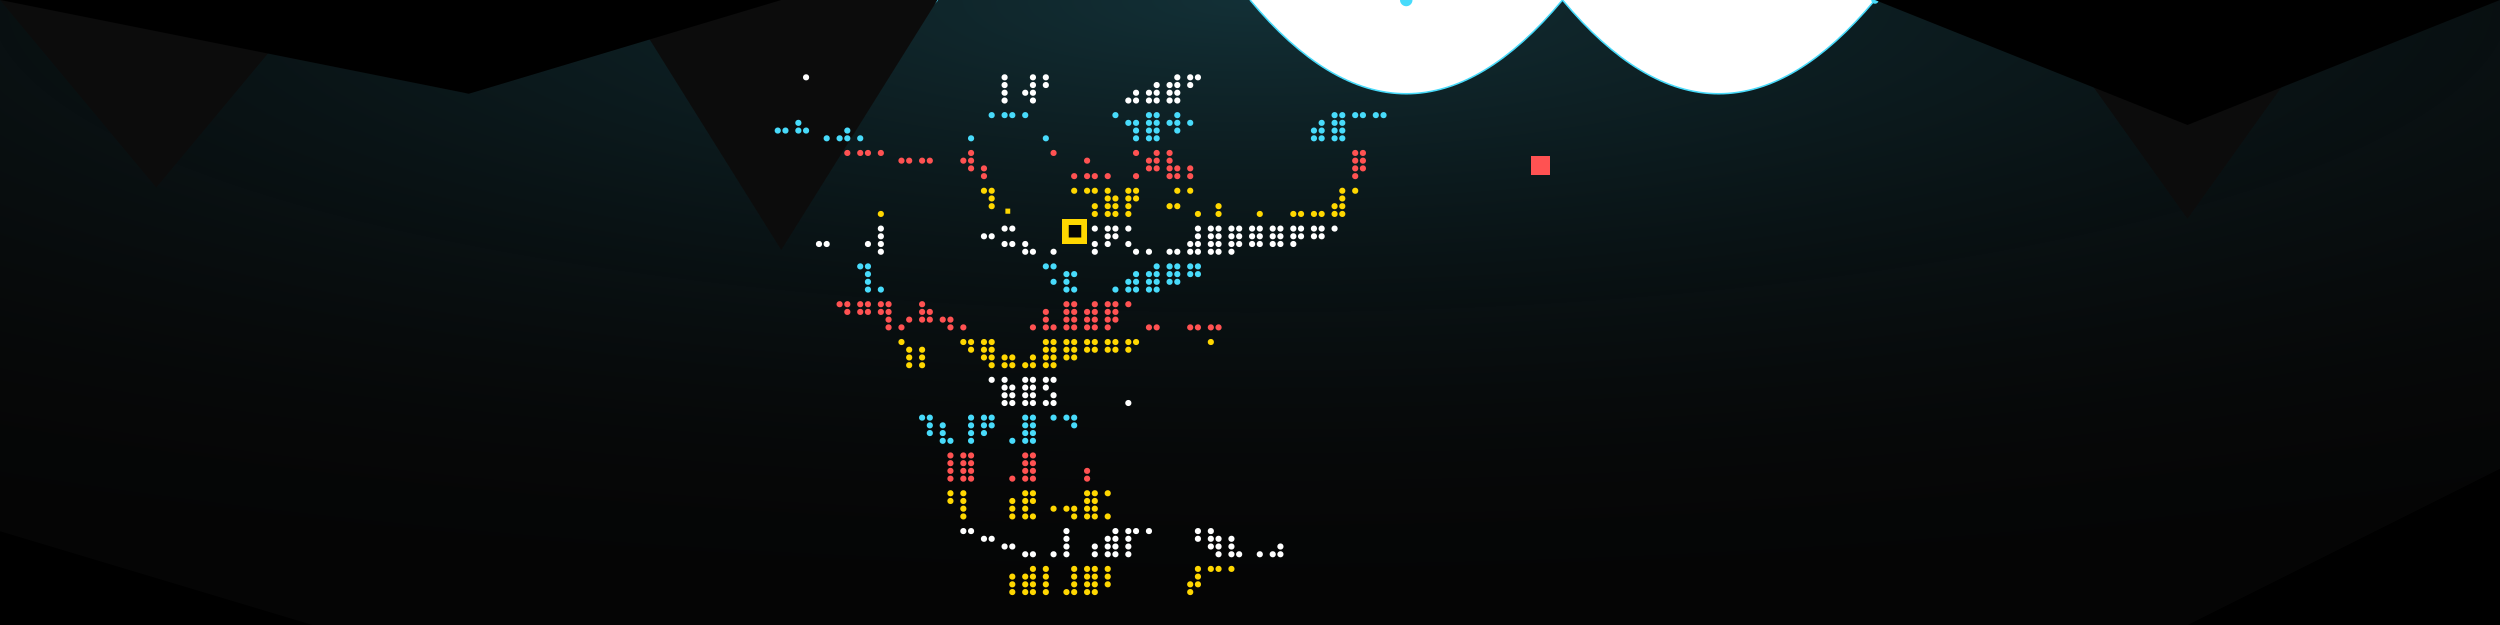
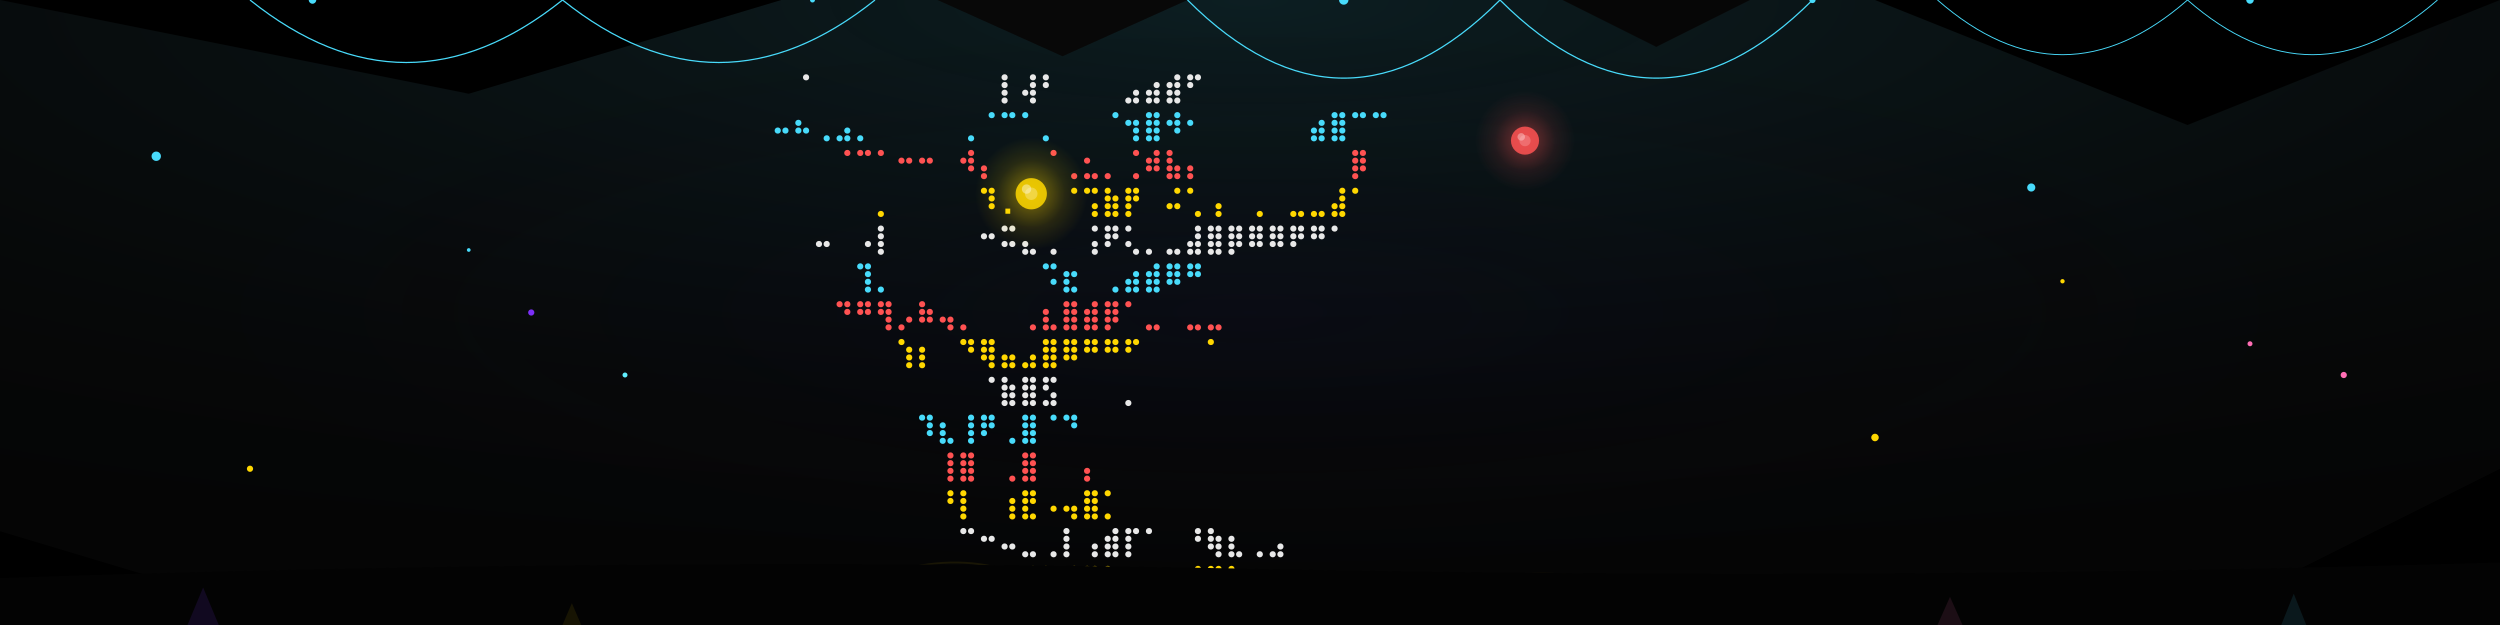
<svg xmlns="http://www.w3.org/2000/svg" fill="none" viewBox="0 0 800 200" width="800" height="200">
  <defs>
    <style>
      /*  */
      .pixel-art { shape-rendering: crispEdges; }
      .ascii { font-family: 'Courier New', monospace; font-size: 11px; font-weight: 900; white-space: pre; }
-       
-       /* Animasi Inti: Flicker */
+ 
+       /* === LIGHTWEIGHT ANIMATIONS — no filter, no blur === */
+ 
+       /* Tree Flicker (neon feel, opacity only) */
      @keyframes neonFlicker {
-         0%, 100% { opacity: 1; filter: drop-shadow(0 0 4px rgba(255,255,255,0.5)); }
-         85% { opacity: 1; } 90% { opacity: 0.4; } 95% { opacity: 1; }
+         0%,100% { opacity: 1; }
+         85%     { opacity: 1; }
+         90%     { opacity: 0.4; }
+         95%     { opacity: 1; }
      }

-       /* Animasi Tetesan Air Jatuh */
+       /* Apple Orb Float */
+       @keyframes appleFloat1 {
+         0%,100% { transform: translateY(0); }
+         50%     { transform: translateY(-8px); }
+       }
+       @keyframes appleFloat2 {
+         0%,100% { transform: translateY(0); }
+         50%     { transform: translateY(-6px); }
+       }
+ 
+       /* Apple Glow Pulse (opacity only) */
+       @keyframes appleGlow {
+         0%,100% { opacity: 0.3; }
+         50%     { opacity: 0.7; }
+       }
+ 
+       /* Water Drop Fall */
      @keyframes waterDrop {
-         0% { transform: translateY(-20px); opacity: 0; }
-         20% { opacity: 0.6; }
-         80% { opacity: 0.3; }
+         0%   { transform: translateY(-20px); opacity: 0; }
+         20%  { opacity: 0.5; }
+         80%  { opacity: 0.25; }
        100% { transform: translateY(220px); opacity: 0; }
      }

-       /* Animasi Pendaran Air (Underwater Caustics) */
+       /* Caustic Wave (translateX only) */
      @keyframes causticWave {
-         0%, 100% { opacity: 0.05; transform: scale(1) translateX(0); }
-         50% { opacity: 0.15; transform: scale(1.1) translateX(20px); }
+         0%,100% { opacity: 0.04; transform: translateX(0); }
+         50%     { opacity: 0.12; transform: translateX(15px); }
      }

-       /* Monolith Melayang */
-       @keyframes monolith {
-         0%, 100% { transform: translateY(0) rotate(45deg); filter: drop-shadow(0 0 5px #FFD700); }
-         50% { transform: translateY(-15px) rotate(180deg); filter: drop-shadow(0 0 15px #48dbfb); }
+       /* Firefly Particles */
+       @keyframes fireflyDrift {
+         0%   { transform: translateY(0) translateX(0); opacity: 0; }
+         15%  { opacity: 0.6; }
+         85%  { opacity: 0.3; }
+         100% { transform: translateY(-60px) translateX(15px); opacity: 0; }
      }

-       .flicker { animation: neonFlicker 7s infinite; }
-       .drop { animation: waterDrop 4s linear infinite; fill: #48dbfb; }
-       .caustic { animation: causticWave 8s ease-in-out infinite; fill: #ffffff; }
-       .monolith { animation: monolith 6s ease-in-out infinite; transform-origin: center; }
-       
-       .c1 { fill: #FFFFFF; } .c2 { fill: #FF5252; } .c3 { fill: #48dbfb; } .c4 { fill: #FFD700; }
+       /* Ambient pulse */
+       @keyframes ambPulse {
+         0%,100% { opacity: 0.1; }
+         50%     { opacity: 0.35; }
+       }
+ 
+       /* Root vein pulse */
+       @keyframes rootGlow {
+         0%,100% { opacity: 0.06; }
+         50%     { opacity: 0.15; }
+       }
+ 
+       /* Classes */
+       .flicker   { animation: neonFlicker 7s infinite; }
+       .apple1    { animation: appleFloat1 5s ease-in-out infinite; }
+       .apple2    { animation: appleFloat2 6s ease-in-out infinite; animation-delay: 1.5s; }
+       .apple-glow{ animation: appleGlow 3s ease-in-out infinite; }
+       .drop      { animation: waterDrop 4s linear infinite; fill: #48dbfb; }
+       .caustic   { animation: causticWave 8s ease-in-out infinite; }
+       .firefly   { animation: fireflyDrift 8s linear infinite; }
+       .amb       { animation: ambPulse 5s ease-in-out infinite; }
+       .root-g    { animation: rootGlow 6s ease-in-out infinite; }
+ 
+       /* Tree Colors — enhanced palette */
+       .c1 { fill: #E8E8E8; }  /* Soft white */
+       .c2 { fill: #FF5252; }  /* Red */
+       .c3 { fill: #48dbfb; }  /* Cyan */
+       .c4 { fill: #FFD700; }  /* Gold */
      /*  */
    </style>
    <radialGradient id="waterGlow" cx="50%" cy="0%" r="100%">
-       <stop offset="0%" stop-color="#48dbfb" stop-opacity="0.2" />
+       <stop offset="0%" stop-color="#48dbfb" stop-opacity="0.12" />
      <stop offset="100%" stop-color="#050505" stop-opacity="0" />
    </radialGradient>
+     <radialGradient id="caveAmb" cx="50%" cy="50%" r="50%">
+       <stop offset="0%" stop-color="#1a1040" stop-opacity="0.15" />
+       <stop offset="100%" stop-color="#050505" stop-opacity="0" />
+     </radialGradient>
+     <radialGradient id="goldGlow" cx="50%" cy="50%" r="50%">
+       <stop offset="0%" stop-color="#FFD700" stop-opacity="0.5" />
+       <stop offset="60%" stop-color="#FFD700" stop-opacity="0.12" />
+       <stop offset="100%" stop-color="#FFD700" stop-opacity="0" />
+     </radialGradient>
+     <radialGradient id="redGlow" cx="50%" cy="50%" r="50%">
+       <stop offset="0%" stop-color="#FF5252" stop-opacity="0.45" />
+       <stop offset="60%" stop-color="#FF5252" stop-opacity="0.1" />
+       <stop offset="100%" stop-color="#FF5252" stop-opacity="0" />
+     </radialGradient>
+     <linearGradient id="rootVein" x1="0" y1="0" x2="0" y2="1">
+       <stop offset="0%" stop-color="#FFD700" stop-opacity="0.15" />
+       <stop offset="100%" stop-color="#FFD700" stop-opacity="0" />
+     </linearGradient>
  </defs>
  <rect width="100%" height="100%" fill="#050505" />
  <rect width="100%" height="100%" fill="url(#waterGlow)" />
-   <path d="M100 0 Q 150 50 200 0 Q 250 50 300 0" class="caustic" stroke="#48dbfb" stroke-width="0.5" fill="none" />
-   <path d="M400 0 Q 450 60 500 0 Q 550 60 600 0" class="caustic" stroke="#48dbfb" stroke-width="0.5" fill="none" style="animation-delay: -2s" />
-   <circle cx="120" cy="0" r="1.5" class="drop" style="animation-delay: 0s" />
-   <circle cx="280" cy="0" r="1" class="drop" style="animation-delay: 1.5s" />
-   <circle cx="450" cy="0" r="2" class="drop" style="animation-delay: 0.8s" />
-   <circle cx="600" cy="0" r="1.2" class="drop" style="animation-delay: 2.5s" />
-   <circle cx="750" cy="0" r="1.5" class="drop" style="animation-delay: 3.2s" />
-   <path d="M0 0 L50 60 L100 0 M200 0 L250 80 L300 0 M650 0 L700 70 L750 0" fill="#0c0c0c" />
+   <rect width="100%" height="100%" fill="url(#caveAmb)" />
+   <path d="M0 0 L150 30 L250 0 Z M800 0 L700 40 L600 0 Z" fill="#000" />
+   <path d="M300 0 L340 18 L380 0 Z" fill="#080808" />
+   <path d="M500 0 L530 15 L560 0 Z" fill="#060606" />
+   <path d="M80 0 Q130 40 180 0 Q230 40 280 0" class="caustic" stroke="#48dbfb" stroke-width="0.4" fill="none" />
+   <path d="M380 0 Q430 50 480 0 Q530 50 580 0" class="caustic" stroke="#48dbfb" stroke-width="0.4" fill="none" style="animation-delay:-2s" />
+   <path d="M620 0 Q660 35 700 0 Q740 35 780 0" class="caustic" stroke="#48dbfb" stroke-width="0.3" fill="none" style="animation-delay:-4s" />
+   <circle cx="100" cy="0" r="1.2" class="drop" style="animation-delay:0s" />
+   <circle cx="260" cy="0" r="0.8" class="drop" style="animation-delay:1.5s" />
+   <circle cx="430" cy="0" r="1.5" class="drop" style="animation-delay:0.8s" />
+   <circle cx="580" cy="0" r="1" class="drop" style="animation-delay:2.5s" />
+   <circle cx="720" cy="0" r="1.2" class="drop" style="animation-delay:3.2s" />
+   <path d="M350 200 Q320 170 280 185 Q240 195 200 200" stroke="#FFD700" stroke-width="0.6" fill="none" class="root-g" opacity="0.08" />
+   <path d="M450 200 Q480 175 520 188 Q560 195 600 200" stroke="#FFD700" stroke-width="0.6" fill="none" class="root-g" opacity="0.06" style="animation-delay:3s" />
+   <path d="M380 200 Q370 185 340 195" stroke="#48dbfb" stroke-width="0.4" fill="none" class="root-g" opacity="0.05" style="animation-delay:1s" />
+   <path d="M420 200 Q430 188 460 193" stroke="#48dbfb" stroke-width="0.4" fill="none" class="root-g" opacity="0.05" style="animation-delay:2s" />
+   <circle cx="80" cy="150" r="1" fill="#FFD700" class="firefly" style="animation-delay:0s" />
+   <circle cx="200" cy="120" r="0.8" fill="#60efff" class="firefly" style="animation-delay:2s" />
+   <circle cx="600" cy="140" r="1.2" fill="#FFD700" class="firefly" style="animation-delay:4s" />
+   <circle cx="720" cy="110" r="0.8" fill="#ff6eb4" class="firefly" style="animation-delay:1s" />
+   <circle cx="150" cy="80" r="0.6" fill="#48dbfb" class="firefly" style="animation-delay:3s" />
+   <circle cx="660" cy="90" r="0.7" fill="#FFD700" class="firefly" style="animation-delay:5s" />
+   <circle cx="50" cy="50" r="1.5" fill="#48dbfb" class="amb" style="animation-delay:0s" />
+   <circle cx="170" cy="100" r="1" fill="#7b2ff7" class="amb" style="animation-delay:1.5s" />
+   <circle cx="650" cy="60" r="1.3" fill="#48dbfb" class="amb" style="animation-delay:2.5s" />
+   <circle cx="750" cy="120" r="1" fill="#ff6eb4" class="amb" style="animation-delay:0.8s" />
  <g class="flicker" transform="translate(240, 20)">
    <text x="0" y="0" class="ascii">
      <tspan x="0" dy="1.1em" class="c1">⠀⠀⠈⠀⠀⠀⠀⠀⠀⠀⠀⠀⡇⢼⠃⠀⠀⠀⣠⣴⣾⠋⠀⠀⠀</tspan>
      <tspan x="0" dy="1.1em" class="c3">⠀⠤⠦⢀⣠⡀⠀⠀⠀⠀⢀⠈⠉⠁⡀⠀⠀⠈⢲⣿⠺⠂⠀⠀⠀⠀⠀⣴⣿⠉⠉</tspan>
      <tspan x="0" dy="1.1em" class="c2">⠀⠀⠀⠀⠈⠉⠁⠒⠒⠀⠺⡄⠀⠀⠈⢀⣂⡀⢈⠾⣧⡄⠀⠀⠀⠀⠀⠀⠀⡿</tspan>
      <tspan x="0" dy="1.1em" class="c4">⠀⠀⠀⠀⠀⠀⡀⠀⠀⠀⠀⠹.⠀⠀⠈⢩⣷⡟⠀⠬⢁⢠⠀⢀⠀⣀⣀⣼⠁</tspan>
      <tspan x="0" dy="1.1em" class="c1">⠀⠀⠀⠤⠀⠠⡇⠀⠀⠀⠀⠒⠭⣄⢀⠀⢨⠟⢅⡀⣀⣼⣿⡿⠿⠿⠟⠛⠁</tspan>
      <tspan x="0" dy="1.1em" class="c3">⠀⠀⠀⠀⠀⢹⡀⠀⠀⠀⠀⠀⠀⠀⠩⣖⠀⢀⣴⣾⠿⠛⠀⠀⠀⠀⠀⠀⠀</tspan>
      <tspan x="0" dy="1.1em" class="c2">⠀⠀⠀⠀⠙⠛⢻⡠⠷⢤⡀⠀⠀⢀⣆⣿⣾⡿⠁⣀ ⣀⣀⠀⠀⠀⠀⠀⠀</tspan>
      <tspan x="0" dy="1.1em" class="c4">⠀⠀⠀⠀⠀⠀⠀⢱⡆⠀⠙⢿⣤⣠⣿⠿⠛⠛⠋⠀⠀⠀⠁⠀⠀⠀⠀⠀</tspan>
      <tspan x="0" dy="1.1em" class="c1">⠀⠀⠀⠀⠀⠀⠀⠀⠀⠀⠀⠈⣷⣿⣫⠀⠀⠀⡀⠀⠀⠀⠀⠀⠀⠀⠀⠀</tspan>
      <tspan x="0" dy="1.1em" class="c3">⠀⠀⠀⠀⠀⠀⠀⠀⠹⣆⢸⠟⢀⣿⠈⠙⠀⠀⠀⠀⠀⠀⠀⠀⠀⠀⠀⠀</tspan>
      <tspan x="0" dy="1.1em" class="c2">⠀⠀⠀⠀⠀⠀⠀⠀⠀⢸⣿⠀⢀⣿⠀⠀⡄⠀⠀⠀⠀⠀⠀⠀⠀⠀⠀⠀</tspan>
      <tspan x="0" dy="1.1em" class="c4">⠀⠀⠀⠀⠀⠀⠀⠀⠀⠘⡇⠀⢰⣟⠠⢤⣿⡁⠀⠀⠀⠀⠀⠀⠀⠀⠀⠀</tspan>
      <tspan x="0" dy="1.1em" class="c1">⠀⠀⠀⠀⠀⠀⠀⠀⠀⠀⠉⠒⠤⣀⢀⡇⢠⣾⡏⠁⠀⠘⢷⣆⢀⣠⠀⠀</tspan>
      <tspan x="0" dy="1.1em" class="c4">⠀⠀⠀⠀⠀⠀⠀⠀⠀⠀⠀⠀⢰⣾⡇⣸⣿⠇⠀⠀⠀⡼⠉⠁⠀⠀</tspan>
    </text>
  </g>
-   <g class="monolith" style="animation-delay: 0s;">
-     <rect x="340" y="70" width="8" height="8" fill="#FFD700" class="pixel-art" />
-     <rect x="342" y="72" width="4" height="4" fill="#050505" />
+   <g class="apple1" transform="translate(330, 62)">
+     <circle cx="0" cy="0" r="18" fill="url(#goldGlow)" class="apple-glow" />
+     <circle cx="0" cy="0" r="5" fill="#FFD700" opacity="0.85" />
+     <circle cx="-1.5" cy="-1.5" r="1.5" fill="#fff" opacity="0.4" />
+     <circle cx="0" cy="0" r="2" fill="#FFF8DC" opacity="0.3" />
  </g>
-   <g class="monolith" style="animation-delay: 3s;">
-     <rect x="490" y="50" width="6" height="6" fill="#FF5252" class="pixel-art" />
+   <g class="apple2" transform="translate(488, 45)">
+     <circle cx="0" cy="0" r="16" fill="url(#redGlow)" class="apple-glow" style="animation-delay:1.5s" />
+     <circle cx="0" cy="0" r="4.5" fill="#FF5252" opacity="0.85" />
+     <circle cx="-1.2" cy="-1.2" r="1.2" fill="#fff" opacity="0.35" />
+     <circle cx="0" cy="0" r="1.8" fill="#ffcdd2" opacity="0.25" />
  </g>
-   <path d="M0 0 L150 30 L250 0 Z M800 0 L700 40 L600 0 Z" fill="#000" />
  <path d="M0 170 L100 200 L0 200 Z M800 150 L700 200 L800 200 Z" fill="#000" />
+   <path d="M0 185 Q200 178 400 182 Q600 186 800 180 L800 200 L0 200 Z" fill="#030303" />
+   <polygon points="60,200 65,188 70,200" fill="#7b2ff7" opacity="0.12" />
+   <polygon points="730,200 734,190 738,200" fill="#48dbfb" opacity="0.1" />
+   <polygon points="180,200 183,193 186,200" fill="#FFD700" opacity="0.08" />
+   <polygon points="620,200 624,191 628,200" fill="#ff6eb4" opacity="0.1" />
</svg>
